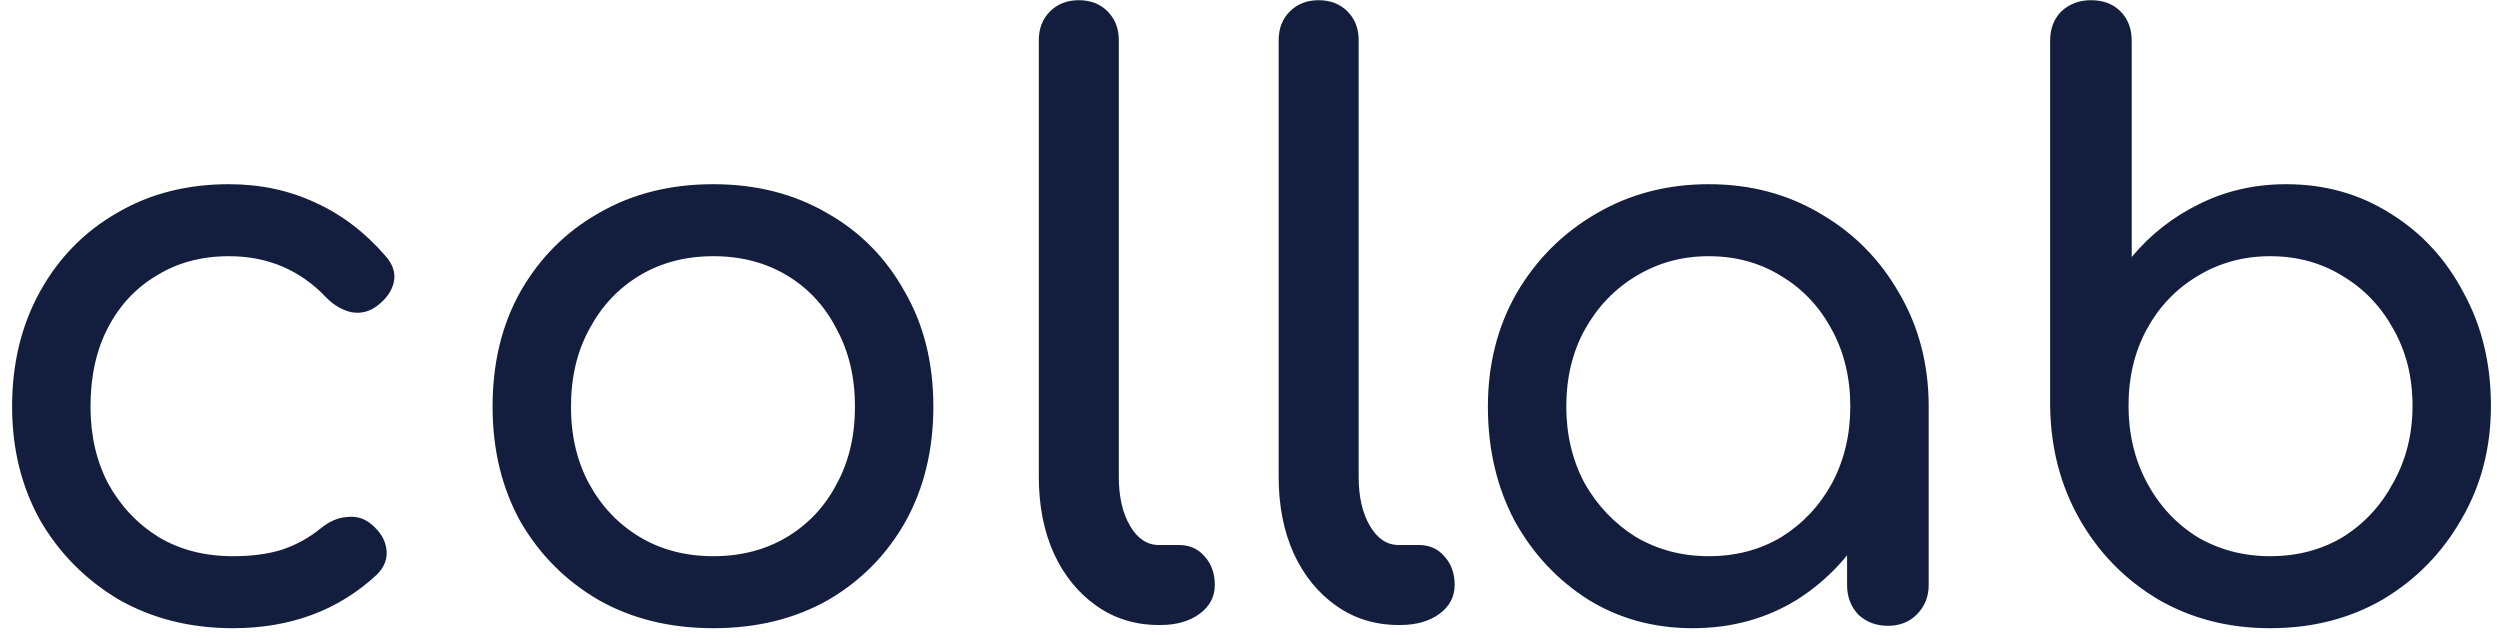
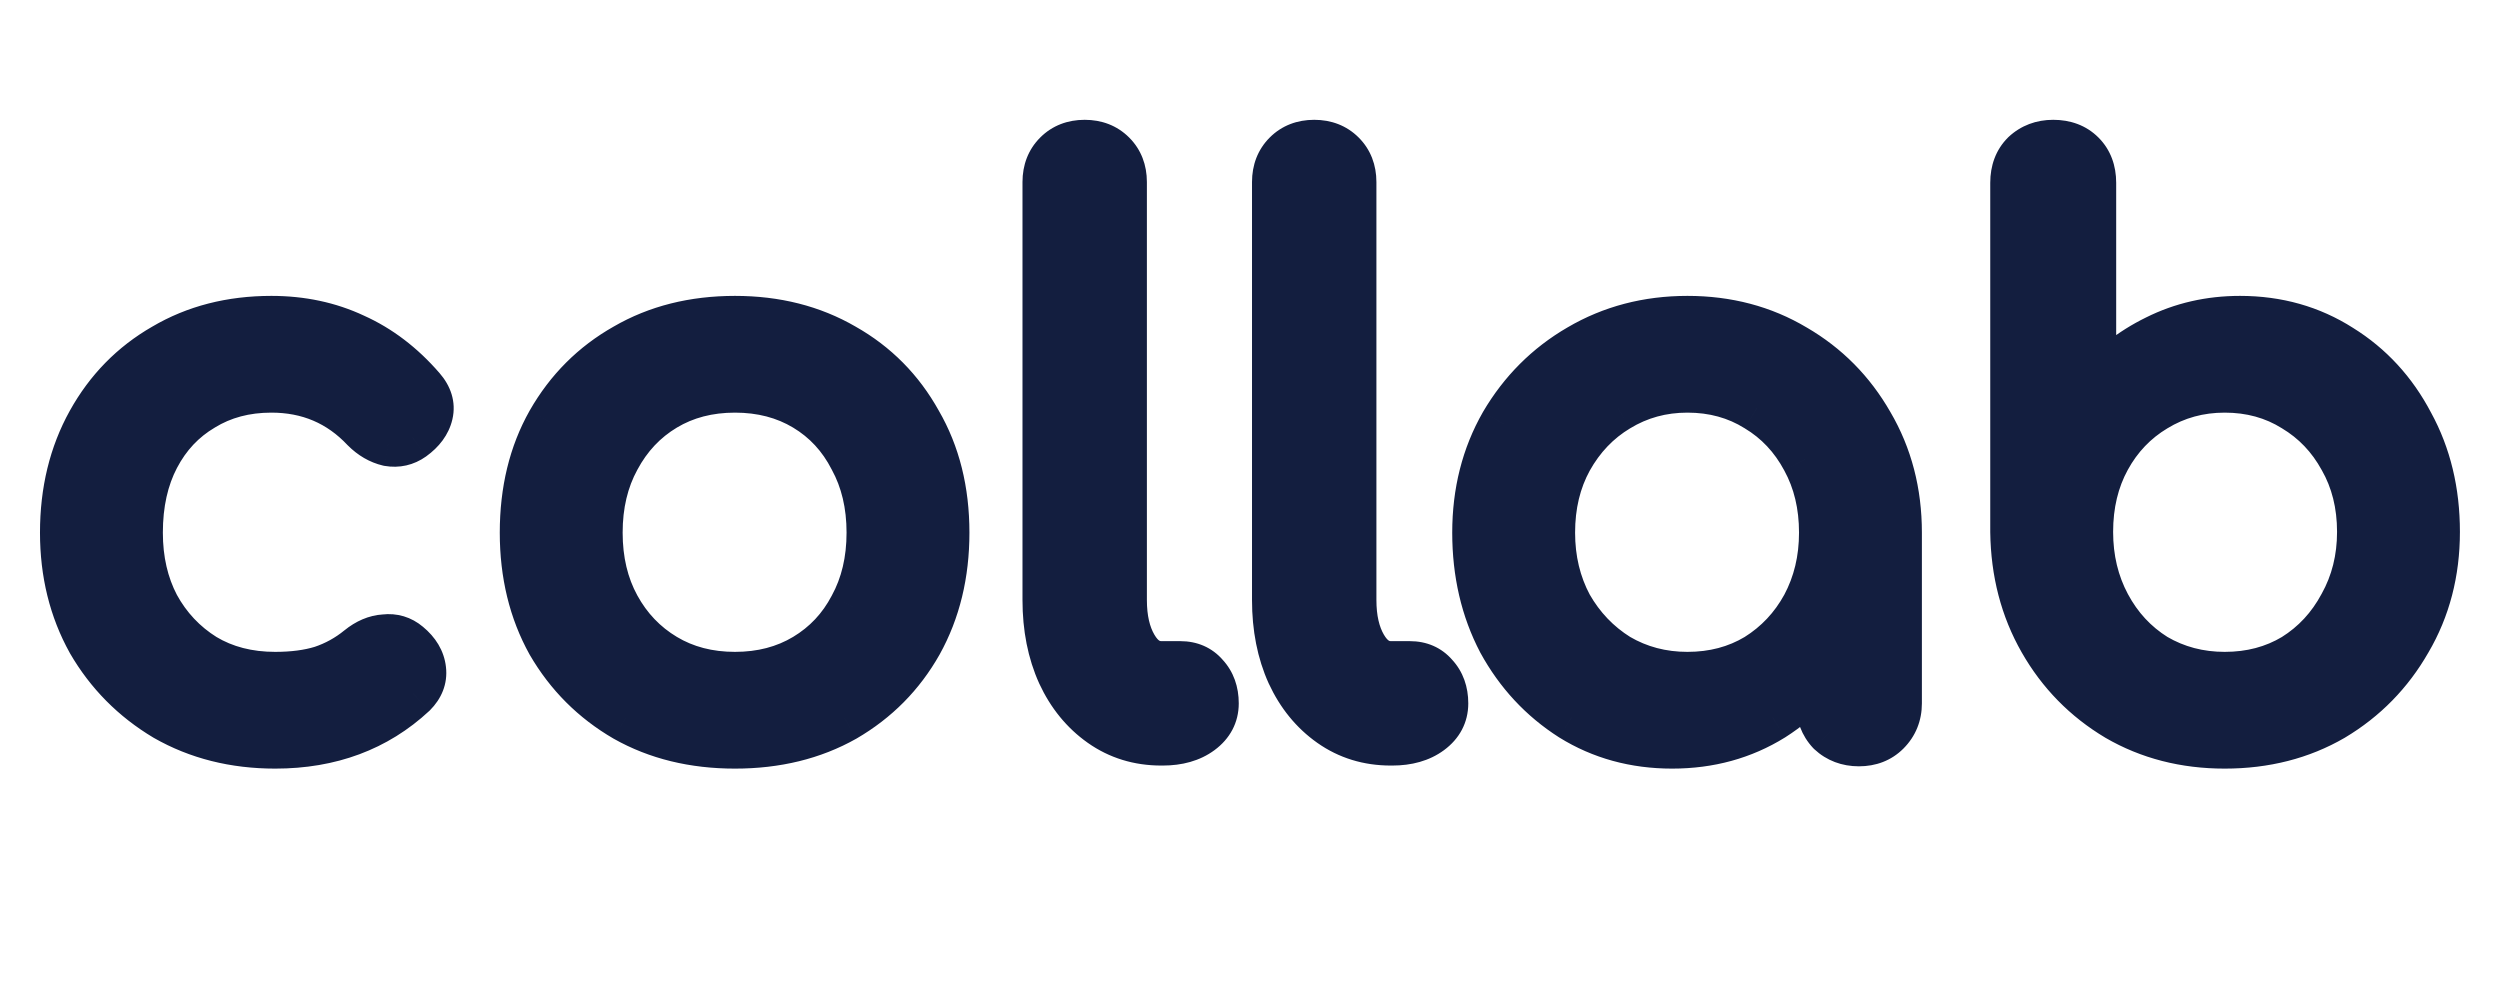
- <svg xmlns="http://www.w3.org/2000/svg" width="200" height="51" viewBox="0 0 200 51" fill="none">
-   <path d="M18.632 50.256C15.219 50.256 12.168 49.488 9.48 47.952C6.835 46.373 4.744 44.261 3.208 41.616C1.715 38.928 0.968 35.899 0.968 32.528C0.968 29.072 1.715 26 3.208 23.312C4.701 20.624 6.749 18.533 9.352 17.04C11.955 15.504 14.941 14.736 18.312 14.736C20.829 14.736 23.133 15.227 25.224 16.208C27.315 17.147 29.192 18.576 30.856 20.496C31.453 21.179 31.667 21.883 31.496 22.608C31.325 23.333 30.856 23.973 30.088 24.528C29.491 24.955 28.829 25.104 28.104 24.976C27.379 24.805 26.717 24.421 26.12 23.824C24.029 21.605 21.427 20.496 18.312 20.496C16.136 20.496 14.216 21.008 12.552 22.032C10.888 23.013 9.587 24.4 8.648 26.192C7.709 27.984 7.24 30.096 7.24 32.528C7.24 34.832 7.709 36.88 8.648 38.672C9.629 40.464 10.973 41.893 12.68 42.96C14.387 43.984 16.371 44.496 18.632 44.496C20.125 44.496 21.427 44.325 22.536 43.984C23.688 43.6 24.733 43.024 25.672 42.256C26.355 41.701 27.059 41.403 27.784 41.36C28.509 41.275 29.149 41.467 29.704 41.936C30.429 42.533 30.835 43.216 30.92 43.984C31.005 44.709 30.749 45.371 30.152 45.968C27.08 48.827 23.24 50.256 18.632 50.256ZM57.069 50.256C53.614 50.256 50.563 49.509 47.917 48.016C45.272 46.48 43.181 44.389 41.645 41.744C40.152 39.056 39.406 35.984 39.406 32.528C39.406 29.029 40.152 25.957 41.645 23.312C43.181 20.624 45.272 18.533 47.917 17.04C50.563 15.504 53.614 14.736 57.069 14.736C60.483 14.736 63.512 15.504 66.157 17.04C68.803 18.533 70.872 20.624 72.365 23.312C73.901 25.957 74.669 29.029 74.669 32.528C74.669 35.984 73.923 39.056 72.43 41.744C70.936 44.389 68.867 46.48 66.222 48.016C63.576 49.509 60.526 50.256 57.069 50.256ZM57.069 44.496C59.288 44.496 61.251 43.984 62.958 42.96C64.664 41.936 65.987 40.528 66.925 38.736C67.907 36.944 68.397 34.875 68.397 32.528C68.397 30.181 67.907 28.112 66.925 26.32C65.987 24.485 64.664 23.056 62.958 22.032C61.251 21.008 59.288 20.496 57.069 20.496C54.851 20.496 52.888 21.008 51.181 22.032C49.475 23.056 48.131 24.485 47.15 26.32C46.168 28.112 45.678 30.181 45.678 32.528C45.678 34.875 46.168 36.944 47.15 38.736C48.131 40.528 49.475 41.936 51.181 42.96C52.888 43.984 54.851 44.496 57.069 44.496ZM92.705 50C90.828 50 89.164 49.488 87.713 48.464C86.262 47.44 85.132 46.053 84.321 44.304C83.51 42.512 83.105 40.464 83.105 38.16V3.216C83.105 2.277 83.404 1.509 84.001 0.912C84.598 0.315 85.366 0.016 86.305 0.016C87.244 0.016 88.012 0.315 88.609 0.912C89.206 1.509 89.505 2.277 89.505 3.216V38.16C89.505 39.739 89.804 41.04 90.401 42.064C90.998 43.088 91.766 43.6 92.705 43.6H94.305C95.158 43.6 95.841 43.899 96.353 44.496C96.908 45.093 97.185 45.861 97.185 46.8C97.185 47.739 96.78 48.507 95.969 49.104C95.158 49.701 94.113 50 92.833 50H92.705ZM111.893 50C110.015 50 108.351 49.488 106.901 48.464C105.45 47.44 104.319 46.053 103.509 44.304C102.698 42.512 102.293 40.464 102.293 38.16V3.216C102.293 2.277 102.591 1.509 103.189 0.912C103.786 0.315 104.554 0.016 105.493 0.016C106.431 0.016 107.199 0.315 107.797 0.912C108.394 1.509 108.693 2.277 108.693 3.216V38.16C108.693 39.739 108.991 41.04 109.589 42.064C110.186 43.088 110.954 43.6 111.893 43.6H113.493C114.346 43.6 115.029 43.899 115.541 44.496C116.095 45.093 116.373 45.861 116.373 46.8C116.373 47.739 115.967 48.507 115.157 49.104C114.346 49.701 113.301 50 112.021 50H111.893ZM135.415 50.256C132.3 50.256 129.505 49.488 127.031 47.952C124.556 46.373 122.593 44.261 121.143 41.616C119.735 38.928 119.031 35.899 119.031 32.528C119.031 29.157 119.799 26.128 121.335 23.44C122.913 20.752 125.025 18.64 127.671 17.104C130.359 15.525 133.367 14.736 136.695 14.736C140.023 14.736 143.009 15.525 145.655 17.104C148.3 18.64 150.391 20.752 151.927 23.44C153.505 26.128 154.295 29.157 154.295 32.528H151.799C151.799 35.899 151.073 38.928 149.623 41.616C148.215 44.261 146.273 46.373 143.799 47.952C141.324 49.488 138.529 50.256 135.415 50.256ZM136.695 44.496C138.871 44.496 140.812 43.984 142.519 42.96C144.225 41.893 145.569 40.464 146.551 38.672C147.532 36.837 148.023 34.789 148.023 32.528C148.023 30.224 147.532 28.176 146.551 26.384C145.569 24.549 144.225 23.12 142.519 22.096C140.812 21.029 138.871 20.496 136.695 20.496C134.561 20.496 132.62 21.029 130.871 22.096C129.164 23.12 127.799 24.549 126.775 26.384C125.793 28.176 125.303 30.224 125.303 32.528C125.303 34.789 125.793 36.837 126.775 38.672C127.799 40.464 129.164 41.893 130.871 42.96C132.62 43.984 134.561 44.496 136.695 44.496ZM151.031 50.064C150.092 50.064 149.303 49.765 148.663 49.168C148.065 48.528 147.767 47.739 147.767 46.8V37.008L148.983 30.224L154.295 32.528V46.8C154.295 47.739 153.975 48.528 153.335 49.168C152.737 49.765 151.969 50.064 151.031 50.064ZM181.61 50.256C178.282 50.256 175.295 49.488 172.65 47.952C170.005 46.373 167.914 44.24 166.378 41.552C164.842 38.864 164.053 35.835 164.01 32.464V3.28C164.01 2.299 164.309 1.509 164.906 0.912C165.546 0.315 166.335 0.016 167.274 0.016C168.255 0.016 169.045 0.315 169.642 0.912C170.239 1.509 170.538 2.299 170.538 3.28V20.56C172.031 18.768 173.823 17.36 175.914 16.336C178.047 15.269 180.373 14.736 182.89 14.736C186.005 14.736 188.799 15.525 191.274 17.104C193.749 18.64 195.69 20.752 197.098 23.44C198.549 26.085 199.274 29.093 199.274 32.464C199.274 35.835 198.485 38.864 196.906 41.552C195.37 44.24 193.279 46.373 190.634 47.952C187.989 49.488 184.981 50.256 181.61 50.256ZM181.61 44.496C183.786 44.496 185.727 43.984 187.434 42.96C189.141 41.893 190.485 40.443 191.466 38.608C192.49 36.773 193.002 34.725 193.002 32.464C193.002 30.16 192.49 28.112 191.466 26.32C190.485 24.528 189.141 23.12 187.434 22.096C185.727 21.029 183.786 20.496 181.61 20.496C179.477 20.496 177.535 21.029 175.786 22.096C174.079 23.12 172.735 24.528 171.754 26.32C170.773 28.112 170.282 30.16 170.282 32.464C170.282 34.725 170.773 36.773 171.754 38.608C172.735 40.443 174.079 41.893 175.786 42.96C177.535 43.984 179.477 44.496 181.61 44.496Z" fill="#131E3F" />
+ <svg xmlns="http://www.w3.org/2000/svg" width="209" height="82" viewBox="0 0 209 82" fill="none">
+   <path d="M23.007 62.256C19.594 62.256 16.543 61.488 13.855 59.952C11.21 58.373 9.119 56.261 7.583 53.616C6.09 50.928 5.343 47.899 5.343 44.528C5.343 41.072 6.09 38 7.583 35.312C9.076 32.624 11.124 30.533 13.727 29.04C16.33 27.504 19.316 26.736 22.687 26.736C25.204 26.736 27.508 27.227 29.599 28.208C31.69 29.147 33.567 30.576 35.231 32.496C35.828 33.179 36.042 33.883 35.871 34.608C35.7 35.333 35.231 35.973 34.463 36.528C33.866 36.955 33.204 37.104 32.479 36.976C31.754 36.805 31.092 36.421 30.495 35.824C28.404 33.605 25.802 32.496 22.687 32.496C20.511 32.496 18.591 33.008 16.927 34.032C15.263 35.013 13.962 36.4 13.023 38.192C12.084 39.984 11.615 42.096 11.615 44.528C11.615 46.832 12.084 48.88 13.023 50.672C14.004 52.464 15.348 53.893 17.055 54.96C18.762 55.984 20.746 56.496 23.007 56.496C24.5 56.496 25.802 56.325 26.911 55.984C28.063 55.6 29.108 55.024 30.047 54.256C30.73 53.701 31.434 53.403 32.159 53.36C32.884 53.275 33.524 53.467 34.079 53.936C34.804 54.533 35.21 55.216 35.295 55.984C35.38 56.709 35.124 57.371 34.527 57.968C31.455 60.827 27.615 62.256 23.007 62.256ZM61.444 62.256C57.989 62.256 54.938 61.509 52.292 60.016C49.647 58.48 47.556 56.389 46.02 53.744C44.527 51.056 43.781 47.984 43.781 44.528C43.781 41.029 44.527 37.957 46.02 35.312C47.556 32.624 49.647 30.533 52.292 29.04C54.938 27.504 57.989 26.736 61.444 26.736C64.858 26.736 67.887 27.504 70.532 29.04C73.178 30.533 75.247 32.624 76.74 35.312C78.276 37.957 79.044 41.029 79.044 44.528C79.044 47.984 78.298 51.056 76.805 53.744C75.311 56.389 73.242 58.48 70.597 60.016C67.951 61.509 64.9 62.256 61.444 62.256ZM61.444 56.496C63.663 56.496 65.626 55.984 67.332 54.96C69.039 53.936 70.362 52.528 71.3 50.736C72.282 48.944 72.772 46.875 72.772 44.528C72.772 42.181 72.282 40.112 71.3 38.32C70.362 36.485 69.039 35.056 67.332 34.032C65.626 33.008 63.663 32.496 61.444 32.496C59.226 32.496 57.263 33.008 55.556 34.032C53.85 35.056 52.506 36.485 51.525 38.32C50.543 40.112 50.053 42.181 50.053 44.528C50.053 46.875 50.543 48.944 51.525 50.736C52.506 52.528 53.85 53.936 55.556 54.96C57.263 55.984 59.226 56.496 61.444 56.496ZM97.08 62C95.203 62 93.539 61.488 92.088 60.464C90.637 59.44 89.507 58.053 88.696 56.304C87.885 54.512 87.48 52.464 87.48 50.16V15.216C87.48 14.277 87.779 13.509 88.376 12.912C88.973 12.315 89.741 12.016 90.68 12.016C91.619 12.016 92.387 12.315 92.984 12.912C93.581 13.509 93.88 14.277 93.88 15.216V50.16C93.88 51.739 94.179 53.04 94.776 54.064C95.373 55.088 96.141 55.6 97.08 55.6H98.68C99.533 55.6 100.216 55.899 100.728 56.496C101.283 57.093 101.56 57.861 101.56 58.8C101.56 59.739 101.155 60.507 100.344 61.104C99.533 61.701 98.488 62 97.208 62H97.08ZM116.268 62C114.39 62 112.726 61.488 111.276 60.464C109.825 59.44 108.694 58.053 107.884 56.304C107.073 54.512 106.668 52.464 106.668 50.16V15.216C106.668 14.277 106.966 13.509 107.564 12.912C108.161 12.315 108.929 12.016 109.868 12.016C110.806 12.016 111.574 12.315 112.172 12.912C112.769 13.509 113.068 14.277 113.068 15.216V50.16C113.068 51.739 113.366 53.04 113.964 54.064C114.561 55.088 115.329 55.6 116.268 55.6H117.868C118.721 55.6 119.404 55.899 119.916 56.496C120.47 57.093 120.748 57.861 120.748 58.8C120.748 59.739 120.342 60.507 119.532 61.104C118.721 61.701 117.676 62 116.396 62H116.268ZM139.79 62.256C136.675 62.256 133.88 61.488 131.406 59.952C128.931 58.373 126.968 56.261 125.518 53.616C124.11 50.928 123.406 47.899 123.406 44.528C123.406 41.157 124.174 38.128 125.71 35.44C127.288 32.752 129.4 30.64 132.046 29.104C134.734 27.525 137.742 26.736 141.07 26.736C144.398 26.736 147.384 27.525 150.03 29.104C152.675 30.64 154.766 32.752 156.302 35.44C157.88 38.128 158.67 41.157 158.67 44.528H156.174C156.174 47.899 155.448 50.928 153.998 53.616C152.59 56.261 150.648 58.373 148.174 59.952C145.699 61.488 142.904 62.256 139.79 62.256ZM141.07 56.496C143.246 56.496 145.187 55.984 146.894 54.96C148.6 53.893 149.944 52.464 150.926 50.672C151.907 48.837 152.398 46.789 152.398 44.528C152.398 42.224 151.907 40.176 150.926 38.384C149.944 36.549 148.6 35.12 146.894 34.096C145.187 33.029 143.246 32.496 141.07 32.496C138.936 32.496 136.995 33.029 135.246 34.096C133.539 35.12 132.174 36.549 131.15 38.384C130.168 40.176 129.678 42.224 129.678 44.528C129.678 46.789 130.168 48.837 131.15 50.672C132.174 52.464 133.539 53.893 135.246 54.96C136.995 55.984 138.936 56.496 141.07 56.496ZM155.406 62.064C154.467 62.064 153.678 61.765 153.038 61.168C152.44 60.528 152.142 59.739 152.142 58.8V49.008L153.358 42.224L158.67 44.528V58.8C158.67 59.739 158.35 60.528 157.71 61.168C157.112 61.765 156.344 62.064 155.406 62.064ZM185.985 62.256C182.657 62.256 179.67 61.488 177.025 59.952C174.38 58.373 172.289 56.24 170.753 53.552C169.217 50.864 168.428 47.835 168.385 44.464V15.28C168.385 14.299 168.684 13.509 169.281 12.912C169.921 12.315 170.71 12.016 171.649 12.016C172.63 12.016 173.42 12.315 174.017 12.912C174.614 13.509 174.913 14.299 174.913 15.28V32.56C176.406 30.768 178.198 29.36 180.289 28.336C182.422 27.269 184.748 26.736 187.265 26.736C190.38 26.736 193.174 27.525 195.649 29.104C198.124 30.64 200.065 32.752 201.473 35.44C202.924 38.085 203.649 41.093 203.649 44.464C203.649 47.835 202.86 50.864 201.281 53.552C199.745 56.24 197.654 58.373 195.009 59.952C192.364 61.488 189.356 62.256 185.985 62.256ZM185.985 56.496C188.161 56.496 190.102 55.984 191.809 54.96C193.516 53.893 194.86 52.443 195.841 50.608C196.865 48.773 197.377 46.725 197.377 44.464C197.377 42.16 196.865 40.112 195.841 38.32C194.86 36.528 193.516 35.12 191.809 34.096C190.102 33.029 188.161 32.496 185.985 32.496C183.852 32.496 181.91 33.029 180.161 34.096C178.454 35.12 177.11 36.528 176.129 38.32C175.148 40.112 174.657 42.16 174.657 44.464C174.657 46.725 175.148 48.773 176.129 50.608C177.11 52.443 178.454 53.893 180.161 54.96C181.91 55.984 183.852 56.496 185.985 56.496Z" fill="#131E3F" />
+   <path d="M13.855 59.952L12.83 61.669C12.841 61.676 12.852 61.682 12.863 61.688L13.855 59.952ZM7.583 53.616L5.835 54.587C5.841 54.598 5.847 54.609 5.853 54.62L7.583 53.616ZM7.583 35.312L5.835 34.341L5.835 34.341L7.583 35.312ZM13.727 29.04L14.722 30.775C14.729 30.771 14.736 30.767 14.743 30.762L13.727 29.04ZM29.599 28.208L28.749 30.018C28.759 30.023 28.77 30.028 28.78 30.032L29.599 28.208ZM35.231 32.496L33.72 33.806L33.726 33.813L35.231 32.496ZM35.871 34.608L33.924 34.15L33.924 34.15L35.871 34.608ZM34.463 36.528L35.626 38.156L35.634 38.149L34.463 36.528ZM32.479 36.976L32.021 38.923C32.057 38.931 32.094 38.939 32.131 38.946L32.479 36.976ZM30.495 35.824L29.039 37.196C29.053 37.21 29.067 37.224 29.081 37.238L30.495 35.824ZM16.927 34.032L17.943 35.755C17.954 35.748 17.965 35.742 17.975 35.735L16.927 34.032ZM13.023 38.192L14.795 39.12L14.795 39.12L13.023 38.192ZM13.023 50.672L11.251 51.6C11.257 51.611 11.263 51.622 11.269 51.633L13.023 50.672ZM17.055 54.96L15.995 56.656C16.005 56.662 16.016 56.669 16.026 56.675L17.055 54.96ZM26.911 55.984L27.499 57.896C27.514 57.891 27.529 57.886 27.544 57.881L26.911 55.984ZM30.047 54.256L28.786 52.704L28.78 52.708L30.047 54.256ZM32.159 53.36L32.276 55.356C32.315 55.354 32.354 55.351 32.393 55.346L32.159 53.36ZM34.079 53.936L32.787 55.463C32.794 55.468 32.801 55.474 32.808 55.48L34.079 53.936ZM35.295 55.984L33.307 56.205L33.309 56.218L35.295 55.984ZM34.527 57.968L35.889 59.432C35.907 59.416 35.924 59.399 35.941 59.382L34.527 57.968ZM23.007 60.256C19.905 60.256 17.203 59.562 14.847 58.215L12.863 61.688C15.883 63.414 19.282 64.256 23.007 64.256V60.256ZM14.88 58.235C12.524 56.829 10.677 54.961 9.313 52.612L5.853 54.62C7.561 57.562 9.895 59.918 12.83 61.669L14.88 58.235ZM9.331 52.645C8.019 50.282 7.343 47.592 7.343 44.528H3.343C3.343 48.205 4.161 51.574 5.835 54.587L9.331 52.645ZM7.343 44.528C7.343 41.369 8.023 38.639 9.331 36.283L5.835 34.341C4.157 37.361 3.343 40.775 3.343 44.528H7.343ZM9.331 36.283C10.652 33.905 12.444 32.082 14.722 30.775L12.732 27.305C9.805 28.985 7.5 31.343 5.835 34.341L9.331 36.283ZM14.743 30.762C17.004 29.428 19.632 28.736 22.687 28.736V24.736C19.001 24.736 15.656 25.579 12.71 27.318L14.743 30.762ZM22.687 28.736C24.937 28.736 26.948 29.173 28.749 30.018L30.449 26.398C28.069 25.28 25.471 24.736 22.687 24.736V28.736ZM28.78 30.032C30.577 30.84 32.225 32.082 33.72 33.806L36.742 31.186C34.909 29.07 32.802 27.454 30.418 26.384L28.78 30.032ZM33.726 33.813C33.88 33.989 33.918 34.092 33.925 34.116C33.929 34.128 33.928 34.13 33.928 34.128C33.928 34.125 33.929 34.131 33.924 34.15L37.818 35.066C38.169 33.573 37.654 32.228 36.736 31.179L33.726 33.813ZM33.924 34.15C33.891 34.291 33.779 34.555 33.292 34.907L35.634 38.149C36.683 37.392 37.51 36.376 37.818 35.066L33.924 34.15ZM33.3 34.901C33.142 35.014 33.025 35.041 32.827 35.006L32.131 38.946C33.384 39.166 34.59 38.895 35.626 38.156L33.3 34.901ZM32.937 35.029C32.62 34.955 32.28 34.78 31.909 34.41L29.081 37.238C29.905 38.062 30.887 38.656 32.021 38.923L32.937 35.029ZM31.951 34.452C29.473 31.823 26.339 30.496 22.687 30.496V34.496C25.264 34.496 27.336 35.388 29.039 37.196L31.951 34.452ZM22.687 30.496C20.184 30.496 17.893 31.089 15.879 32.329L17.975 35.735C19.289 34.927 20.838 34.496 22.687 34.496V30.496ZM15.911 32.309C13.911 33.489 12.354 35.158 11.251 37.264L14.795 39.12C15.569 37.642 16.616 36.538 17.943 35.755L15.911 32.309ZM11.251 37.264C10.135 39.395 9.615 41.838 9.615 44.528H13.615C13.615 42.354 14.033 40.573 14.795 39.12L11.251 37.264ZM9.615 44.528C9.615 47.11 10.143 49.484 11.251 51.6L14.795 49.744C14.026 48.276 13.615 46.554 13.615 44.528H9.615ZM11.269 51.633C12.412 53.72 13.993 55.405 15.995 56.656L18.115 53.264C16.703 52.382 15.597 51.208 14.777 49.711L11.269 51.633ZM16.026 56.675C18.084 57.91 20.434 58.496 23.007 58.496V54.496C21.058 54.496 19.439 54.058 18.084 53.245L16.026 56.675ZM23.007 58.496C24.646 58.496 26.154 58.309 27.499 57.896L26.323 54.072C25.45 54.341 24.355 54.496 23.007 54.496V58.496ZM27.544 57.881C28.926 57.42 30.186 56.726 31.314 55.804L28.78 52.708C28.03 53.322 27.2 53.779 26.279 54.087L27.544 57.881ZM31.308 55.808C31.735 55.461 32.051 55.37 32.276 55.356L32.042 51.364C30.816 51.435 29.724 51.942 28.786 52.704L31.308 55.808ZM32.393 55.346C32.571 55.325 32.658 55.353 32.787 55.463L35.371 52.409C34.391 51.58 33.198 51.224 31.925 51.374L32.393 55.346ZM32.808 55.48C33.223 55.822 33.291 56.062 33.307 56.205L37.283 55.763C37.128 54.37 36.386 53.245 35.35 52.392L32.808 55.48ZM33.309 56.218C33.315 56.267 33.309 56.285 33.302 56.302C33.292 56.328 33.252 56.415 33.113 56.554L35.941 59.382C36.895 58.428 37.45 57.183 37.281 55.75L33.309 56.218ZM33.164 56.504C30.5 58.983 27.163 60.256 23.007 60.256V64.256C28.067 64.256 32.41 62.67 35.889 59.432L33.164 56.504ZM52.292 60.016L51.288 61.746C51.295 61.75 51.302 61.754 51.309 61.758L52.292 60.016ZM46.02 53.744L44.272 54.715C44.278 54.726 44.285 54.737 44.291 54.748L46.02 53.744ZM46.02 35.312L44.284 34.32L44.279 34.329L46.02 35.312ZM52.292 29.04L53.276 30.782C53.283 30.778 53.29 30.774 53.297 30.77L52.292 29.04ZM70.532 29.04L69.528 30.77C69.535 30.774 69.542 30.778 69.549 30.782L70.532 29.04ZM76.74 35.312L74.992 36.283C74.998 36.294 75.005 36.305 75.011 36.316L76.74 35.312ZM76.805 53.744L78.546 54.727L78.553 54.715L76.805 53.744ZM70.597 60.016L71.58 61.758C71.587 61.754 71.594 61.75 71.601 61.746L70.597 60.016ZM67.332 54.96L66.303 53.245L66.303 53.245L67.332 54.96ZM71.3 50.736L69.546 49.775C69.54 49.786 69.535 49.797 69.529 49.808L71.3 50.736ZM71.3 38.32L69.52 39.231C69.528 39.248 69.537 39.264 69.546 39.281L71.3 38.32ZM67.332 34.032L66.303 35.747L66.303 35.747L67.332 34.032ZM55.556 34.032L56.586 35.747L56.586 35.747L55.556 34.032ZM51.525 38.32L53.279 39.281C53.282 39.275 53.285 39.269 53.288 39.263L51.525 38.32ZM51.525 50.736L53.279 49.775L53.279 49.775L51.525 50.736ZM55.556 54.96L54.528 56.675L54.528 56.675L55.556 54.96ZM61.444 60.256C58.285 60.256 55.582 59.576 53.276 58.274L51.309 61.758C54.294 63.443 57.692 64.256 61.444 64.256V60.256ZM53.297 58.286C50.952 56.925 49.111 55.084 47.75 52.74L44.291 54.748C46.002 57.694 48.342 60.035 51.288 61.746L53.297 58.286ZM47.769 52.773C46.46 50.417 45.781 47.687 45.781 44.528H41.781C41.781 48.281 42.594 51.695 44.272 54.715L47.769 52.773ZM45.781 44.528C45.781 41.321 46.462 38.598 47.762 36.295L44.279 34.329C42.592 37.317 41.781 40.738 41.781 44.528H45.781ZM47.757 36.304C49.118 33.923 50.951 32.094 53.276 30.782L51.309 27.298C48.344 28.973 45.995 31.325 44.284 34.32L47.757 36.304ZM53.297 30.77C55.599 29.433 58.295 28.736 61.444 28.736V24.736C57.682 24.736 54.277 25.575 51.288 27.31L53.297 30.77ZM61.444 28.736C64.547 28.736 67.222 29.431 69.528 30.77L71.537 27.31C68.552 25.577 65.169 24.736 61.444 24.736V28.736ZM69.549 30.782C71.869 32.091 73.676 33.913 74.992 36.283L78.489 34.341C76.819 31.334 74.486 28.975 71.516 27.298L69.549 30.782ZM75.011 36.316C76.346 38.615 77.044 41.331 77.044 44.528H81.044C81.044 40.728 80.207 37.3 78.47 34.308L75.011 36.316ZM77.044 44.528C77.044 47.687 76.365 50.417 75.056 52.773L78.553 54.715C80.231 51.695 81.044 48.281 81.044 44.528H77.044ZM75.063 52.761C73.746 55.094 71.932 56.928 69.592 58.286L71.601 61.746C74.552 60.032 76.876 57.685 78.546 54.727L75.063 52.761ZM69.613 58.274C67.307 59.576 64.604 60.256 61.444 60.256V64.256C65.197 64.256 68.595 63.443 71.58 61.758L69.613 58.274ZM61.444 58.496C63.983 58.496 66.309 57.906 68.362 56.675L66.303 53.245C64.942 54.062 63.343 54.496 61.444 54.496V58.496ZM68.362 56.675C70.389 55.459 71.966 53.776 73.072 51.664L69.529 49.808C68.758 51.28 67.69 52.413 66.303 53.245L68.362 56.675ZM73.055 51.697C74.22 49.569 74.772 47.16 74.772 44.528H70.772C70.772 46.589 70.344 48.319 69.546 49.775L73.055 51.697ZM74.772 44.528C74.772 41.896 74.22 39.487 73.055 37.359L69.546 39.281C70.344 40.737 70.772 42.467 70.772 44.528H74.772ZM73.081 37.409C71.978 35.254 70.401 33.541 68.362 32.317L66.303 35.747C67.678 36.572 68.745 37.717 69.52 39.231L73.081 37.409ZM68.362 32.317C66.309 31.086 63.983 30.496 61.444 30.496V34.496C63.343 34.496 64.942 34.93 66.303 35.747L68.362 32.317ZM61.444 30.496C58.906 30.496 56.58 31.086 54.528 32.317L56.586 35.747C57.947 34.93 59.546 34.496 61.444 34.496V30.496ZM54.528 32.317C52.496 33.536 50.905 35.238 49.761 37.377L53.288 39.263C54.107 37.732 55.203 36.576 56.586 35.747L54.528 32.317ZM49.77 37.359C48.605 39.487 48.053 41.896 48.053 44.528H52.053C52.053 42.467 52.481 40.737 53.279 39.281L49.77 37.359ZM48.053 44.528C48.053 47.16 48.605 49.569 49.77 51.697L53.279 49.775C52.481 48.319 52.053 46.589 52.053 44.528H48.053ZM49.77 51.697C50.917 53.791 52.508 55.463 54.528 56.675L56.586 53.245C55.192 52.409 54.094 51.265 53.279 49.775L49.77 51.697ZM54.528 56.675C56.58 57.906 58.906 58.496 61.444 58.496V54.496C59.546 54.496 57.947 54.062 56.586 53.245L54.528 56.675ZM92.088 60.464L90.935 62.098L90.935 62.098L92.088 60.464ZM88.696 56.304L86.874 57.128C86.876 57.134 86.879 57.139 86.881 57.145L88.696 56.304ZM88.376 12.912L89.79 14.326L89.79 14.326L88.376 12.912ZM94.776 54.064L96.504 53.056L96.504 53.056L94.776 54.064ZM100.728 56.496L99.21 57.798C99.227 57.818 99.244 57.837 99.262 57.857L100.728 56.496ZM100.344 61.104L101.53 62.714L101.53 62.714L100.344 61.104ZM97.08 60C95.591 60 94.335 59.602 93.241 58.83L90.935 62.098C92.743 63.374 94.815 64 97.08 64V60ZM93.241 58.83C92.101 58.025 91.187 56.923 90.511 55.463L86.881 57.145C87.826 59.184 89.174 60.855 90.935 62.098L93.241 58.83ZM90.518 55.48C89.843 53.987 89.48 52.228 89.48 50.16H85.48C85.48 52.7 85.928 55.037 86.874 57.128L90.518 55.48ZM89.48 50.16V15.216H85.48V50.16H89.48ZM89.48 15.216C89.48 14.743 89.611 14.505 89.79 14.326L86.962 11.498C85.946 12.514 85.48 13.812 85.48 15.216H89.48ZM89.79 14.326C89.969 14.147 90.207 14.016 90.68 14.016V10.016C89.275 10.016 87.978 10.482 86.962 11.498L89.79 14.326ZM90.68 14.016C91.153 14.016 91.391 14.147 91.57 14.326L94.398 11.498C93.382 10.482 92.085 10.016 90.68 10.016V14.016ZM91.57 14.326C91.749 14.505 91.88 14.743 91.88 15.216H95.88C95.88 13.812 95.414 12.514 94.398 11.498L91.57 14.326ZM91.88 15.216V50.16H95.88V15.216H91.88ZM91.88 50.16C91.88 51.979 92.223 53.657 93.048 55.072L96.504 53.056C96.134 52.423 95.88 51.498 95.88 50.16H91.88ZM93.048 55.072C93.895 56.523 95.237 57.6 97.08 57.6V53.6C96.998 53.6 96.959 53.585 96.909 53.552C96.84 53.506 96.691 53.378 96.504 53.056L93.048 55.072ZM97.08 57.6H98.68V53.6H97.08V57.6ZM98.68 57.6C99.005 57.6 99.112 57.684 99.21 57.798L102.247 55.194C101.32 54.113 100.061 53.6 98.68 53.6V57.6ZM99.262 57.857C99.422 58.028 99.56 58.284 99.56 58.8H103.56C103.56 57.438 103.144 56.158 102.194 55.135L99.262 57.857ZM99.56 58.8C99.56 59.051 99.5 59.242 99.158 59.494L101.53 62.714C102.809 61.772 103.56 60.426 103.56 58.8H99.56ZM99.158 59.494C98.774 59.777 98.178 60 97.208 60V64C98.798 64 100.293 63.626 101.53 62.714L99.158 59.494ZM97.208 60H97.08V64H97.208V60ZM111.276 60.464L110.122 62.098L110.122 62.098L111.276 60.464ZM107.884 56.304L106.061 57.128C106.064 57.134 106.066 57.139 106.069 57.145L107.884 56.304ZM107.564 12.912L108.978 14.326L108.978 14.326L107.564 12.912ZM113.964 54.064L115.691 53.056L115.691 53.056L113.964 54.064ZM119.916 56.496L118.397 57.798C118.414 57.818 118.432 57.837 118.45 57.857L119.916 56.496ZM119.532 61.104L120.718 62.714L120.718 62.714L119.532 61.104ZM116.268 60C114.778 60 113.522 59.602 112.429 58.83L110.122 62.098C111.93 63.374 114.002 64 116.268 64V60ZM112.429 58.83C111.289 58.025 110.375 56.923 109.698 55.463L106.069 57.145C107.014 59.184 108.361 60.855 110.122 62.098L112.429 58.83ZM109.706 55.48C109.031 53.987 108.668 52.228 108.668 50.16H104.668C104.668 52.7 105.115 55.037 106.061 57.128L109.706 55.48ZM108.668 50.16V15.216H104.668V50.16H108.668ZM108.668 15.216C108.668 14.743 108.799 14.505 108.978 14.326L106.149 11.498C105.134 12.514 104.668 13.812 104.668 15.216H108.668ZM108.978 14.326C109.157 14.147 109.395 14.016 109.868 14.016V10.016C108.463 10.016 107.165 10.482 106.149 11.498L108.978 14.326ZM109.868 14.016C110.34 14.016 110.578 14.147 110.757 14.326L113.586 11.498C112.57 10.482 111.272 10.016 109.868 10.016V14.016ZM110.757 14.326C110.936 14.505 111.068 14.743 111.068 15.216H115.068C115.068 13.812 114.601 12.514 113.586 11.498L110.757 14.326ZM111.068 15.216V50.16H115.068V15.216H111.068ZM111.068 50.16C111.068 51.979 111.411 53.657 112.236 55.072L115.691 53.056C115.322 52.423 115.068 51.498 115.068 50.16H111.068ZM112.236 55.072C113.083 56.523 114.425 57.6 116.268 57.6V53.6C116.186 53.6 116.146 53.585 116.097 53.552C116.028 53.506 115.878 53.378 115.691 53.056L112.236 55.072ZM116.268 57.6H117.868V53.6H116.268V57.6ZM117.868 57.6C118.193 57.6 118.3 57.684 118.397 57.798L121.434 55.194C120.507 54.113 119.249 53.6 117.868 53.6V57.6ZM118.45 57.857C118.609 58.028 118.748 58.284 118.748 58.8H122.748C122.748 57.438 122.331 56.158 121.381 55.135L118.45 57.857ZM118.748 58.8C118.748 59.051 118.688 59.242 118.345 59.494L120.718 62.714C121.997 61.772 122.748 60.426 122.748 58.8H118.748ZM118.345 59.494C117.961 59.777 117.365 60 116.396 60V64C117.986 64 119.48 63.626 120.718 62.714L118.345 59.494ZM116.396 60H116.268V64H116.396V60ZM131.406 59.952L130.33 61.638C130.337 61.643 130.344 61.647 130.351 61.651L131.406 59.952ZM125.518 53.616L123.746 54.544C123.752 54.555 123.758 54.566 123.764 54.578L125.518 53.616ZM125.71 35.44L123.985 34.427C123.981 34.434 123.977 34.441 123.973 34.448L125.71 35.44ZM132.046 29.104L133.05 30.834L133.058 30.829L132.046 29.104ZM150.03 29.104L149.005 30.821C149.011 30.826 149.018 30.83 149.025 30.834L150.03 29.104ZM156.302 35.44L154.565 36.432C154.569 36.439 154.573 36.446 154.577 36.453L156.302 35.44ZM158.67 44.528V46.528C159.774 46.528 160.67 45.633 160.67 44.528H158.67ZM156.174 44.528V42.528C155.069 42.528 154.174 43.423 154.174 44.528H156.174ZM153.998 53.616L152.237 52.666L152.232 52.676L153.998 53.616ZM148.174 59.952L149.228 61.651C149.235 61.647 149.242 61.643 149.249 61.638L148.174 59.952ZM146.894 54.96L147.922 56.675C147.933 56.669 147.943 56.662 147.953 56.656L146.894 54.96ZM150.926 50.672L152.68 51.633C152.683 51.627 152.686 51.621 152.689 51.615L150.926 50.672ZM150.926 38.384L149.162 39.327C149.165 39.333 149.168 39.339 149.171 39.345L150.926 38.384ZM146.894 34.096L145.834 35.792C145.844 35.798 145.854 35.805 145.865 35.811L146.894 34.096ZM135.246 34.096L136.274 35.811C136.279 35.809 136.283 35.806 136.287 35.804L135.246 34.096ZM131.15 38.384L129.403 37.409C129.4 37.414 129.398 37.419 129.395 37.423L131.15 38.384ZM131.15 50.672L129.386 51.615C129.395 51.632 129.404 51.648 129.413 51.664L131.15 50.672ZM135.246 54.96L134.186 56.656C134.202 56.666 134.218 56.676 134.235 56.686L135.246 54.96ZM153.038 61.168L151.575 62.533C151.607 62.566 151.639 62.599 151.673 62.63L153.038 61.168ZM152.142 49.008L150.173 48.655C150.152 48.772 150.142 48.89 150.142 49.008H152.142ZM153.358 42.224L154.153 40.389C153.593 40.146 152.951 40.172 152.413 40.461C151.874 40.75 151.497 41.269 151.389 41.871L153.358 42.224ZM158.67 44.528H160.67C160.67 43.731 160.196 43.01 159.465 42.693L158.67 44.528ZM157.71 61.168L159.124 62.582L159.124 62.582L157.71 61.168ZM139.79 60.256C137.021 60.256 134.596 59.578 132.46 58.253L130.351 61.651C133.164 63.398 136.329 64.256 139.79 64.256V60.256ZM132.481 58.266C130.298 56.873 128.565 55.014 127.271 52.654L123.764 54.578C125.371 57.509 127.564 59.874 130.33 61.638L132.481 58.266ZM127.289 52.688C126.047 50.317 125.406 47.612 125.406 44.528H121.406C121.406 48.185 122.172 51.539 123.746 54.544L127.289 52.688ZM125.406 44.528C125.406 41.474 126.098 38.792 127.446 36.432L123.973 34.448C122.249 37.464 121.406 40.841 121.406 44.528H125.406ZM127.434 36.453C128.842 34.056 130.708 32.193 133.05 30.834L131.041 27.374C128.092 29.087 125.735 31.448 123.985 34.427L127.434 36.453ZM133.058 30.829C135.418 29.442 138.073 28.736 141.07 28.736V24.736C137.41 24.736 134.049 25.608 131.033 27.379L133.058 30.829ZM141.07 28.736C144.067 28.736 146.694 29.442 149.005 30.821L151.054 27.387C148.074 25.608 144.728 24.736 141.07 24.736V28.736ZM149.025 30.834C151.362 32.19 153.202 34.046 154.565 36.432L158.038 34.448C156.329 31.458 153.988 29.09 151.034 27.374L149.025 30.834ZM154.577 36.453C155.961 38.809 156.67 41.483 156.67 44.528H160.67C160.67 40.831 159.8 37.447 158.026 34.427L154.577 36.453ZM158.67 42.528H156.174V46.528H158.67V42.528ZM154.174 44.528C154.174 47.602 153.515 50.299 152.237 52.666L155.758 54.566C157.382 51.557 158.174 48.195 158.174 44.528H154.174ZM152.232 52.676C150.982 55.024 149.276 56.877 147.098 58.266L149.249 61.638C152.02 59.87 154.197 57.498 155.763 54.556L152.232 52.676ZM147.119 58.253C144.983 59.578 142.558 60.256 139.79 60.256V64.256C143.25 64.256 146.415 63.398 149.228 61.651L147.119 58.253ZM141.07 58.496C143.573 58.496 145.876 57.903 147.922 56.675L145.865 53.245C144.497 54.065 142.918 54.496 141.07 54.496V58.496ZM147.953 56.656C149.955 55.405 151.536 53.72 152.68 51.633L149.171 49.711C148.352 51.208 147.245 52.382 145.834 53.264L147.953 56.656ZM152.689 51.615C153.839 49.466 154.398 47.089 154.398 44.528H150.398C150.398 46.489 149.975 48.209 149.162 49.729L152.689 51.615ZM154.398 44.528C154.398 41.932 153.842 39.546 152.68 37.423L149.171 39.345C149.972 40.806 150.398 42.516 150.398 44.528H154.398ZM152.689 37.441C151.545 35.302 149.954 33.6 147.922 32.381L145.865 35.811C147.247 36.64 148.343 37.796 149.162 39.327L152.689 37.441ZM147.953 32.4C145.903 31.119 143.589 30.496 141.07 30.496V34.496C142.902 34.496 144.471 34.94 145.834 35.792L147.953 32.4ZM141.07 30.496C138.585 30.496 136.281 31.122 134.204 32.388L136.287 35.804C137.709 34.936 139.288 34.496 141.07 34.496V30.496ZM134.217 32.381C132.193 33.595 130.588 35.287 129.403 37.409L132.896 39.359C133.759 37.812 134.884 36.645 136.274 35.811L134.217 32.381ZM129.395 37.423C128.233 39.546 127.678 41.932 127.678 44.528H131.678C131.678 42.516 132.103 40.806 132.904 39.345L129.395 37.423ZM127.678 44.528C127.678 47.089 128.236 49.466 129.386 51.615L132.913 49.729C132.1 48.209 131.678 46.489 131.678 44.528H127.678ZM129.413 51.664C130.597 53.736 132.191 55.41 134.186 56.656L136.305 53.264C134.886 52.377 133.75 51.193 132.886 49.68L129.413 51.664ZM134.235 56.686C136.307 57.899 138.6 58.496 141.07 58.496V54.496C139.272 54.496 137.682 54.069 136.256 53.234L134.235 56.686ZM155.406 60.064C154.933 60.064 154.644 59.931 154.402 59.706L151.673 62.63C152.711 63.599 154 64.064 155.406 64.064V60.064ZM154.5 59.803C154.274 59.562 154.142 59.272 154.142 58.8H150.142C150.142 60.205 150.606 61.494 151.575 62.533L154.5 59.803ZM154.142 58.8V49.008H150.142V58.8H154.142ZM154.11 49.361L155.326 42.577L151.389 41.871L150.173 48.655L154.11 49.361ZM152.562 44.059L157.874 46.363L159.465 42.693L154.153 40.389L152.562 44.059ZM156.67 44.528V58.8H160.67V44.528H156.67ZM156.67 58.8C156.67 59.23 156.545 59.504 156.295 59.754L159.124 62.582C160.154 61.552 160.67 60.247 160.67 58.8H156.67ZM156.295 59.754C156.116 59.933 155.878 60.064 155.406 60.064V64.064C156.81 64.064 158.108 63.598 159.124 62.582L156.295 59.754ZM177.025 59.952L176 61.669C176.007 61.673 176.014 61.678 176.021 61.682L177.025 59.952ZM170.753 53.552L169.017 54.544L169.017 54.544L170.753 53.552ZM168.385 44.464H166.385C166.385 44.472 166.385 44.481 166.385 44.489L168.385 44.464ZM169.281 12.912L167.916 11.45C167.9 11.466 167.883 11.482 167.867 11.498L169.281 12.912ZM174.913 32.56H172.913C172.913 33.402 173.44 34.154 174.232 34.441C175.024 34.727 175.91 34.487 176.449 33.84L174.913 32.56ZM180.289 28.336L181.169 30.132C181.174 30.13 181.179 30.127 181.183 30.125L180.289 28.336ZM195.649 29.104L194.573 30.79C194.58 30.795 194.587 30.799 194.594 30.803L195.649 29.104ZM201.473 35.44L199.701 36.368C199.707 36.379 199.713 36.391 199.719 36.402L201.473 35.44ZM201.281 53.552L199.556 52.539C199.552 52.546 199.548 52.553 199.545 52.56L201.281 53.552ZM195.009 59.952L196.013 61.682C196.02 61.678 196.027 61.673 196.034 61.669L195.009 59.952ZM191.809 54.96L192.838 56.675C192.848 56.669 192.859 56.662 192.869 56.656L191.809 54.96ZM195.841 50.608L194.095 49.633C194.089 49.644 194.083 49.654 194.077 49.665L195.841 50.608ZM195.841 38.32L194.087 39.281C194.093 39.291 194.099 39.302 194.105 39.312L195.841 38.32ZM191.809 34.096L190.749 35.792C190.759 35.798 190.77 35.805 190.78 35.811L191.809 34.096ZM180.161 34.096L181.19 35.811C181.194 35.809 181.198 35.806 181.202 35.804L180.161 34.096ZM176.129 38.32L177.883 39.281L177.883 39.281L176.129 38.32ZM176.129 50.608L174.365 51.551L174.365 51.551L176.129 50.608ZM180.161 54.96L179.101 56.656C179.117 56.666 179.134 56.676 179.151 56.686L180.161 54.96ZM185.985 60.256C182.978 60.256 180.343 59.566 178.029 58.222L176.021 61.682C178.998 63.41 182.336 64.256 185.985 64.256V60.256ZM178.05 58.235C175.702 56.833 173.856 54.95 172.489 52.56L169.017 54.544C170.722 57.53 173.058 59.913 176 61.669L178.05 58.235ZM172.489 52.56C171.137 50.192 170.424 47.501 170.385 44.439L166.385 44.489C166.432 48.169 167.297 51.536 169.017 54.544L172.489 52.56ZM170.385 44.464V15.28H166.385V44.464H170.385ZM170.385 15.28C170.385 14.736 170.534 14.488 170.695 14.326L167.867 11.498C166.834 12.531 166.385 13.861 166.385 15.28H170.385ZM170.646 14.374C170.887 14.149 171.177 14.016 171.649 14.016V10.016C170.244 10.016 168.955 10.48 167.916 11.45L170.646 14.374ZM171.649 14.016C172.193 14.016 172.441 14.165 172.603 14.326L175.431 11.498C174.398 10.464 173.068 10.016 171.649 10.016V14.016ZM172.603 14.326C172.764 14.488 172.913 14.736 172.913 15.28H176.913C176.913 13.861 176.464 12.531 175.431 11.498L172.603 14.326ZM172.913 15.28V32.56H176.913V15.28H172.913ZM176.449 33.84C177.763 32.264 179.331 31.032 181.169 30.132L179.409 26.54C177.065 27.688 175.05 29.272 173.377 31.28L176.449 33.84ZM181.183 30.125C183.024 29.205 185.04 28.736 187.265 28.736V24.736C184.455 24.736 181.821 25.334 179.395 26.547L181.183 30.125ZM187.265 28.736C190.023 28.736 192.44 29.429 194.573 30.79L196.725 27.418C193.909 25.622 190.736 24.736 187.265 24.736V28.736ZM194.594 30.803C196.752 32.143 198.452 33.983 199.701 36.368L203.245 34.512C201.678 31.521 199.495 29.137 196.704 27.405L194.594 30.803ZM199.719 36.402C200.99 38.719 201.649 41.389 201.649 44.464H205.649C205.649 40.797 204.857 37.452 203.227 34.478L199.719 36.402ZM201.649 44.464C201.649 47.508 200.94 50.183 199.556 52.539L203.006 54.565C204.779 51.545 205.649 48.161 205.649 44.464H201.649ZM199.545 52.56C198.178 54.95 196.332 56.833 193.984 58.235L196.034 61.669C198.976 59.913 201.312 57.53 203.017 54.544L199.545 52.56ZM194.005 58.222C191.695 59.564 189.04 60.256 185.985 60.256V64.256C189.671 64.256 193.032 63.412 196.013 61.682L194.005 58.222ZM185.985 58.496C188.489 58.496 190.792 57.903 192.838 56.675L190.78 53.245C189.413 54.065 187.833 54.496 185.985 54.496V58.496ZM192.869 56.656C194.882 55.398 196.464 53.683 197.605 51.551L194.077 49.665C193.255 51.202 192.149 52.389 190.749 53.264L192.869 56.656ZM197.587 51.583C198.79 49.428 199.377 47.04 199.377 44.464H195.377C195.377 46.411 194.94 48.119 194.095 49.633L197.587 51.583ZM199.377 44.464C199.377 41.853 198.794 39.456 197.577 37.328L194.105 39.312C194.936 40.768 195.377 42.467 195.377 44.464H199.377ZM197.595 37.359C196.448 35.265 194.857 33.593 192.838 32.381L190.78 35.811C192.174 36.647 193.271 37.791 194.087 39.281L197.595 37.359ZM192.869 32.4C190.819 31.119 188.504 30.496 185.985 30.496V34.496C187.818 34.496 189.386 34.94 190.749 35.792L192.869 32.4ZM185.985 30.496C183.5 30.496 181.196 31.122 179.12 32.388L181.202 35.804C182.625 34.936 184.203 34.496 185.985 34.496V30.496ZM179.132 32.381C177.113 33.593 175.522 35.265 174.375 37.359L177.883 39.281C178.699 37.791 179.796 36.647 181.19 35.811L179.132 32.381ZM174.375 37.359C173.213 39.482 172.657 41.868 172.657 44.464H176.657C176.657 42.452 177.083 40.742 177.883 39.281L174.375 37.359ZM172.657 44.464C172.657 47.025 173.216 49.402 174.365 51.551L177.893 49.665C177.08 48.145 176.657 46.425 176.657 44.464H172.657ZM174.365 51.551C175.506 53.683 177.088 55.398 179.101 56.656L181.221 53.264C179.821 52.389 178.715 51.202 177.893 49.665L174.365 51.551ZM179.151 56.686C181.223 57.899 183.516 58.496 185.985 58.496V54.496C184.187 54.496 182.598 54.069 181.171 53.234L179.151 56.686Z" fill="#131E3F" />
</svg>
